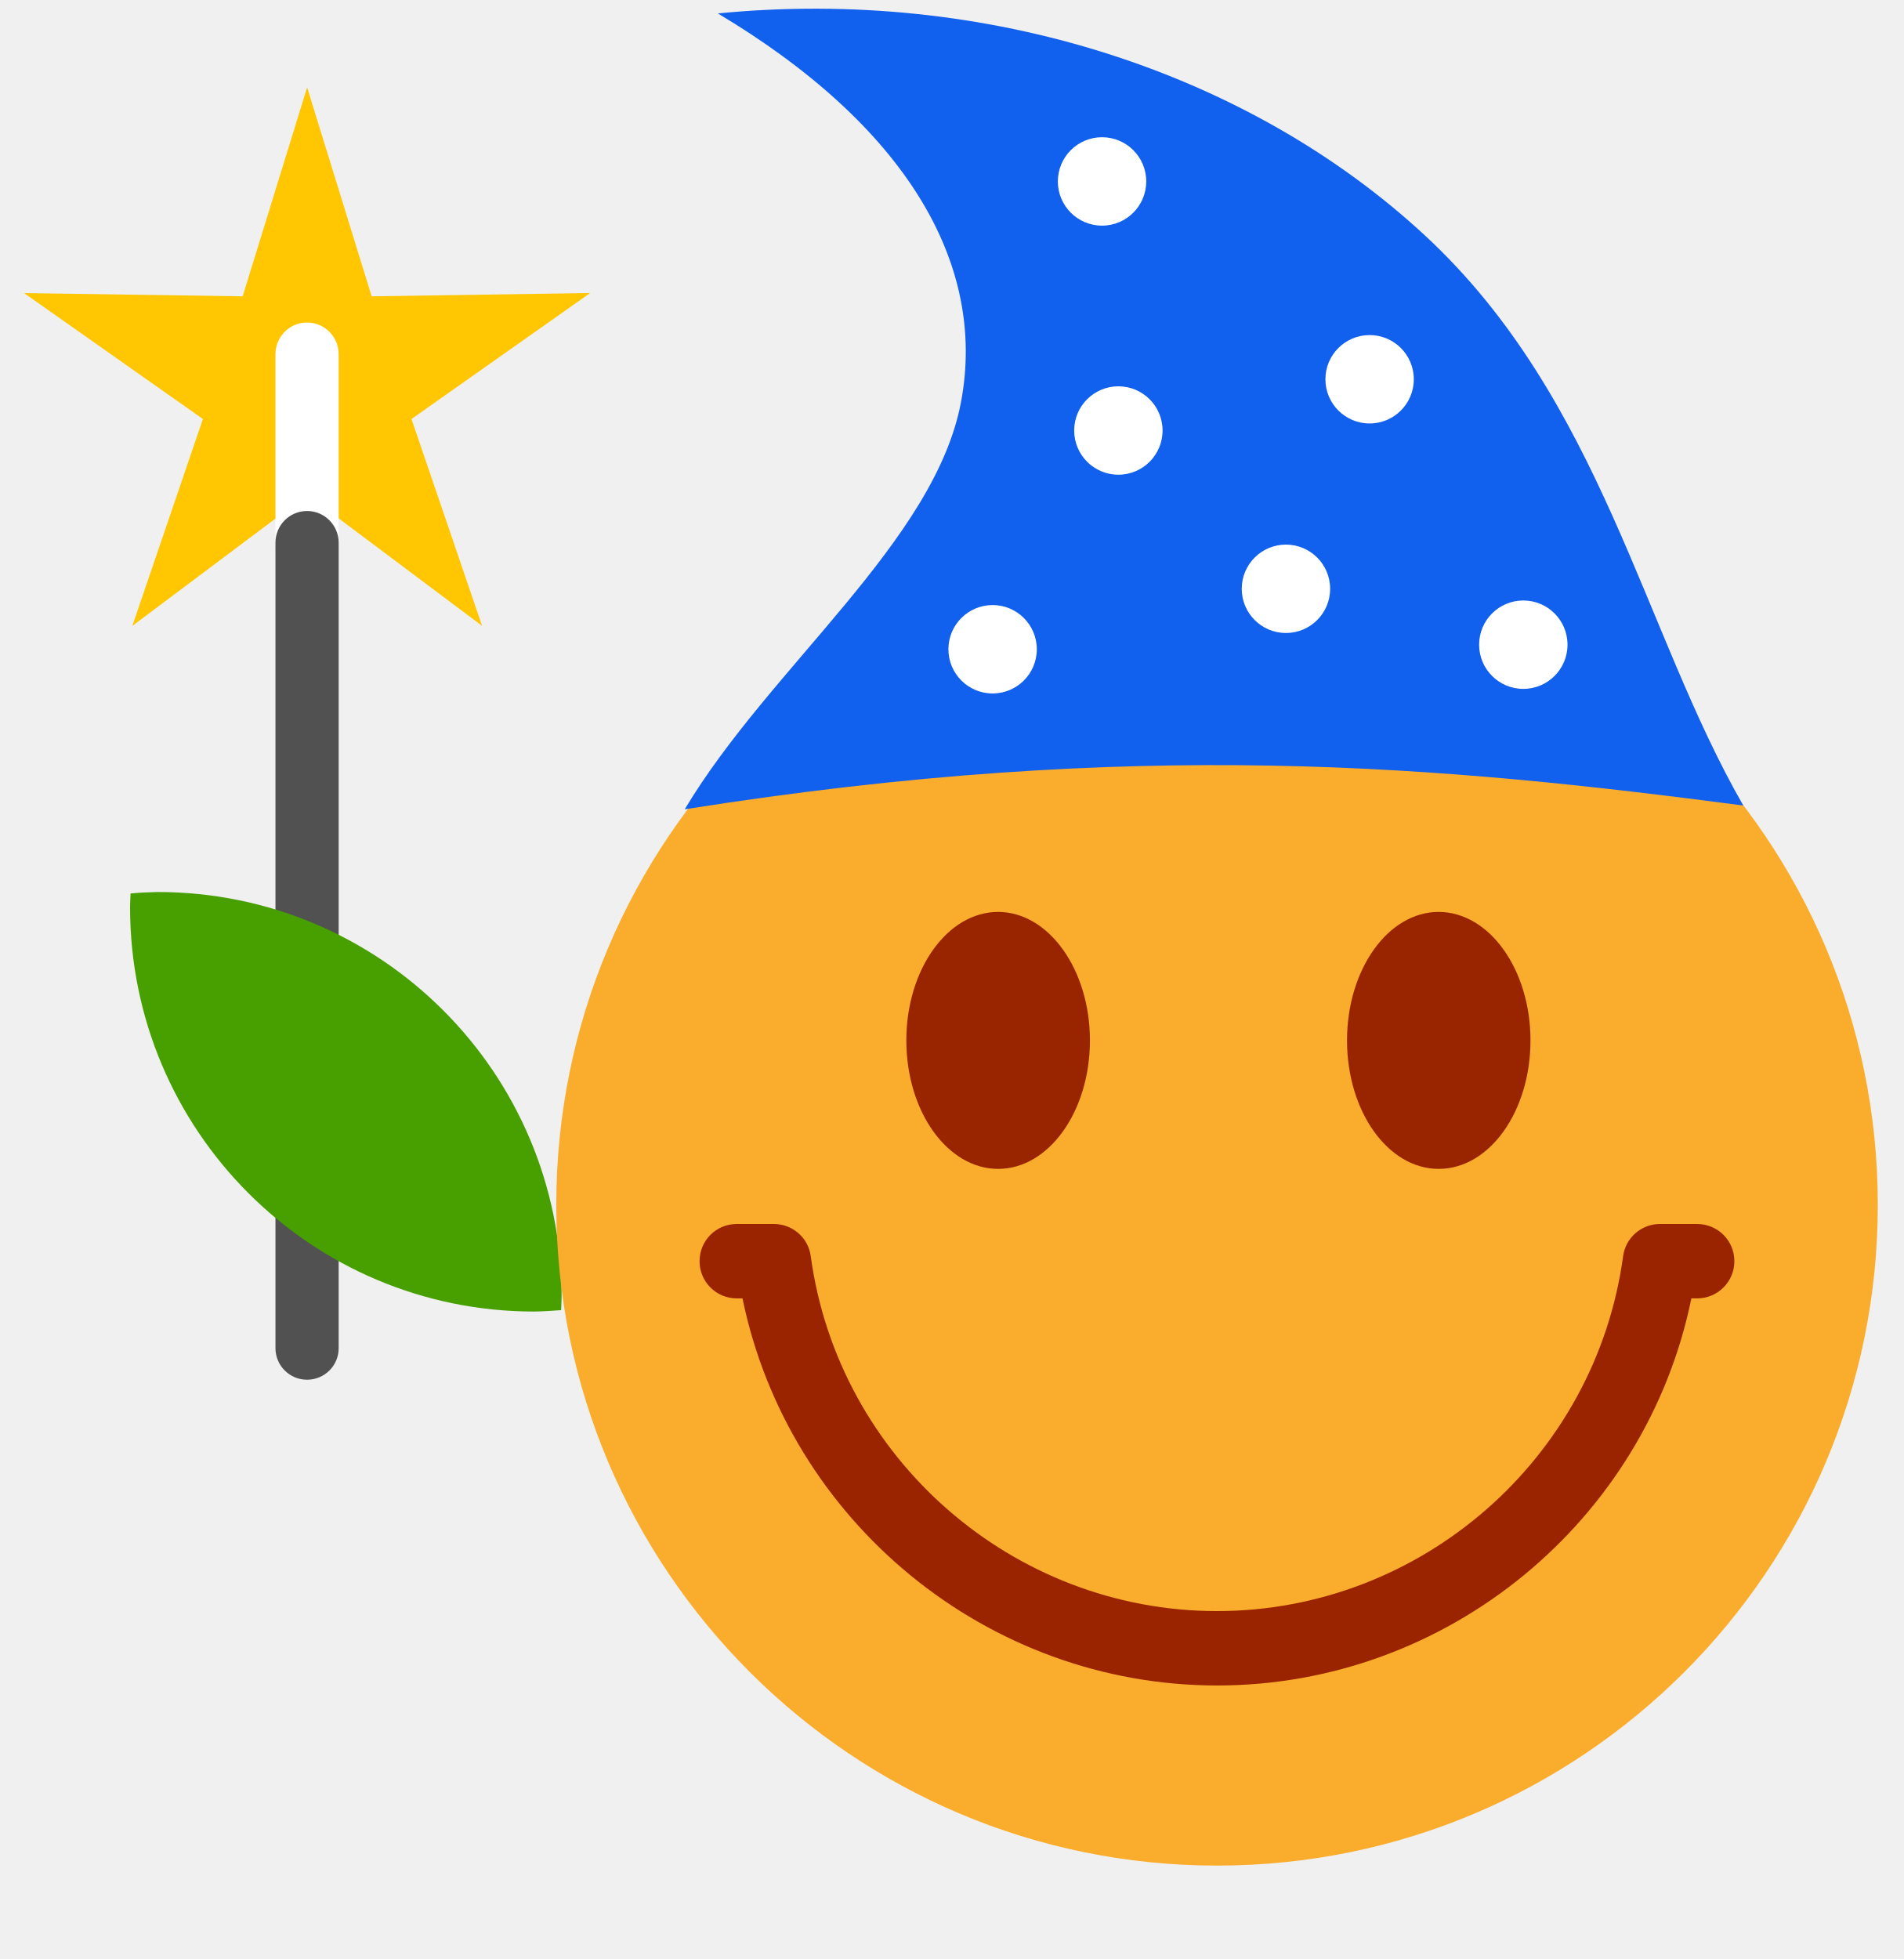
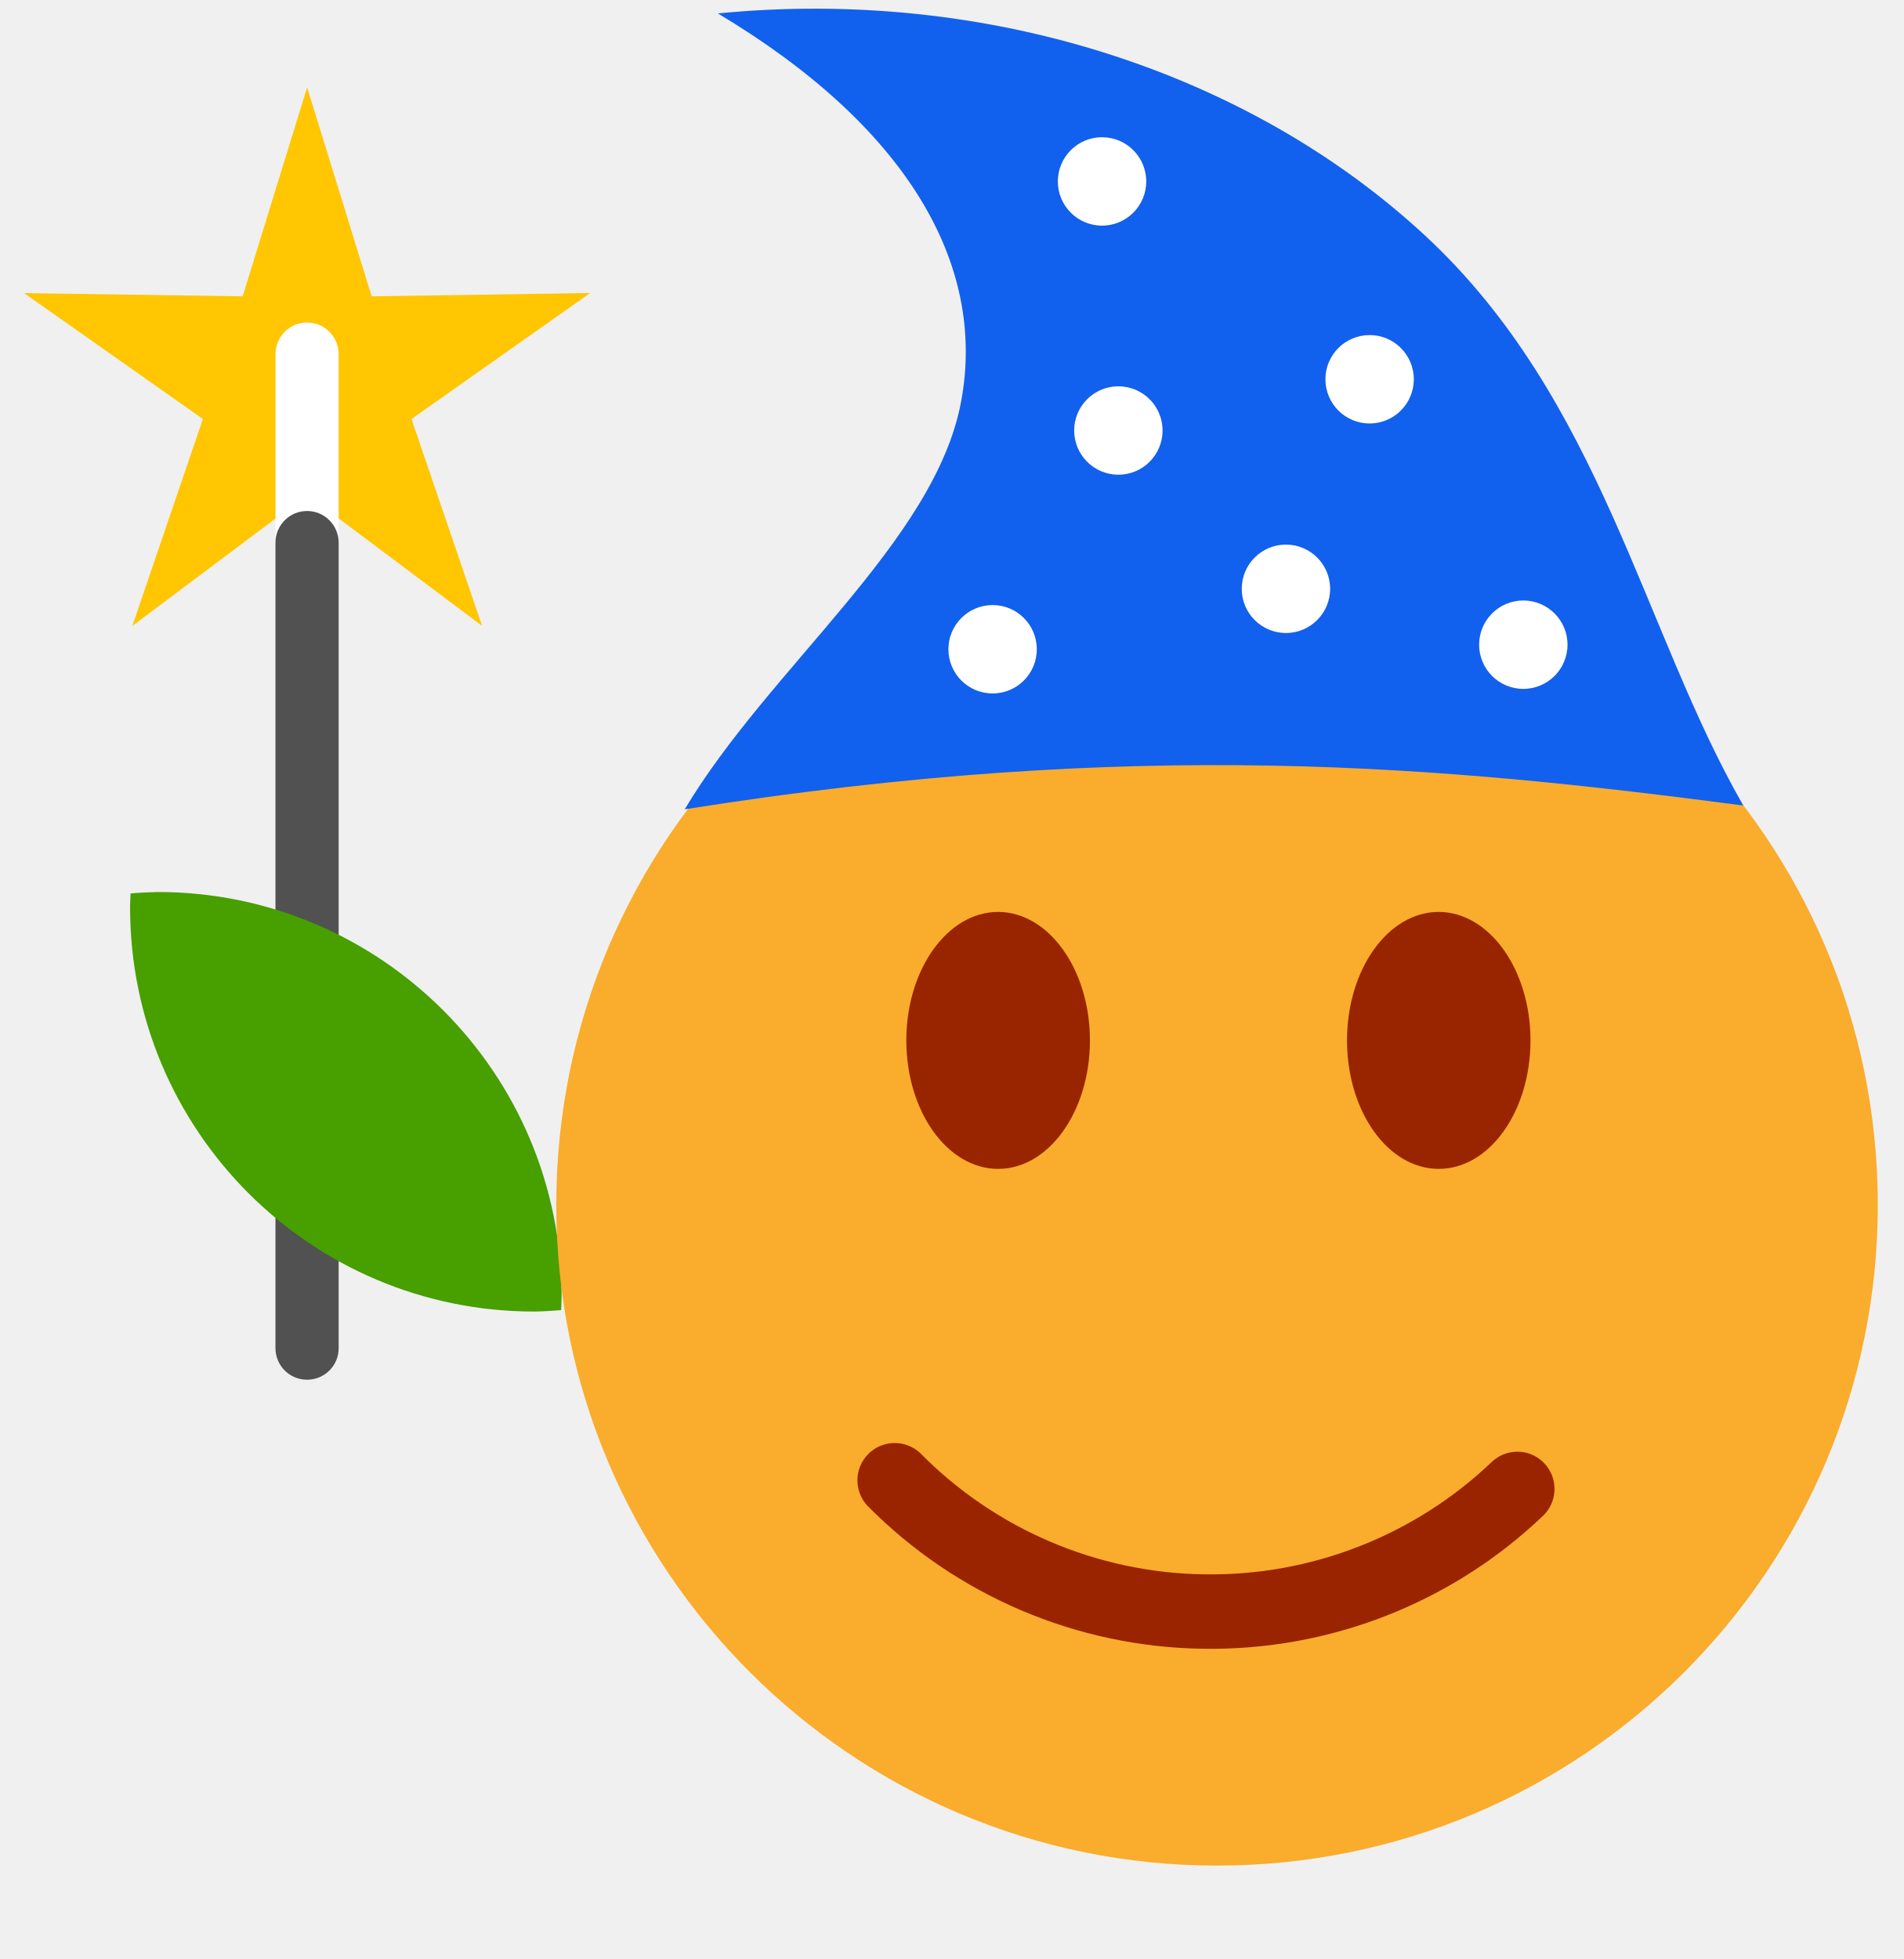
<svg xmlns="http://www.w3.org/2000/svg" version="1.1" id="clemoji3_magicien" x="0px" y="0px" width="27.05px" height="27.834px" viewBox="-7.846 0 27.05 27.834" enable-background="new -7.846 0 27.05 27.834" xml:space="preserve">
  <g id="g4861" transform="translate(-66.82168,-182.0432)">
    <g id="g4649-2_1_" transform="translate(96.15179,-43.61246)">
      <path id="path4641-2_1_" fill="#FFC601" d="M-30.326,234.548l-2.485-1.862l-2.485,1.863l1.003-2.94l-2.541-1.789l3.106,0.046l0.916-2.969l0.917,2.969l3.105-0.047l-2.539,1.79L-30.326,234.548z" />
      <path fill="#FFFFFF" d="M-32.813,233.817c-0.249,0-0.449-0.202-0.449-0.45v-2.679c0-0.248,0.2-0.45,0.449-0.45c0.248,0,0.449,0.202,0.449,0.45v2.679C-32.362,233.614-32.564,233.817-32.813,233.817z" />
      <path fill="#515151" d="M-32.813,245.259c-0.249,0-0.449-0.201-0.449-0.449v-11.444c0-0.248,0.2-0.45,0.449-0.45c0.248,0,0.449,0.202,0.449,0.45v11.442C-32.362,245.058-32.564,245.259-32.813,245.259z" />
    </g>
    <path id="path4138-2-5-2-4-7-8-3_1_" fill="#479F00" d="M61.214,194.717c3.172,0,5.742,2.572,5.742,5.744c-0.001,0.065-0.004,0.131-0.007,0.197c-0.128,0.01-0.255,0.018-0.383,0.02c-3.172,0-5.742-2.571-5.742-5.744l0,0c0.001-0.066,0.004-0.131,0.007-0.196C60.959,194.726,61.086,194.72,61.214,194.717z" />
    <g id="g20" transform="translate(36,19)">
      <path id="path22" fill="#FAAC2C" d="M49.658,180.163c0,5.186-4.203,9.387-9.389,9.387c-5.185,0-9.389-4.203-9.389-9.387c0-5.185,4.204-9.389,9.389-9.389C45.455,170.775,49.658,174.977,49.658,180.163" />
    </g>
-     <path fill="#9A2400" d="M76.271,205.991c-3.271,0-6.094-2.334-6.745-5.5h-0.082c-0.293,0-0.528-0.237-0.528-0.528c0-0.293,0.235-0.529,0.528-0.529h0.528c0.265,0,0.489,0.195,0.524,0.457c0.39,2.875,2.872,5.043,5.772,5.043s5.381-2.168,5.771-5.043c0.035-0.262,0.26-0.457,0.523-0.457h0.529c0.293,0,0.529,0.236,0.529,0.529c0,0.291-0.236,0.528-0.529,0.528h-0.082C82.363,203.657,79.541,205.991,76.271,205.991z" />
+     <path fill="#9a2400" d="M80.543 202.669a.529.529 0 01.356.913 6.836 6.836 0 01-4.83 1.887 6.834 6.834 0 01-4.77-2.034.53.53 0 01.752-.746 5.783 5.783 0 004.034 1.723 5.79 5.79 0 004.088-1.597.527.527 0 01.37-.146z" />
    <g id="g32" transform="translate(14.5,22.5)">
      <path id="path34" fill="#992500" d="M59.963,174.325c0,1.01-0.585,1.826-1.304,1.826c-0.721,0-1.305-0.816-1.305-1.826c0-1.006,0.584-1.825,1.305-1.825C59.378,172.502,59.963,173.32,59.963,174.325" />
    </g>
    <g id="g36" transform="translate(26.5,22.5)">
      <path id="path38" fill="#992500" d="M54.223,174.325c0,1.01-0.583,1.826-1.304,1.826s-1.303-0.816-1.303-1.826c0-1.006,0.582-1.825,1.303-1.825C53.639,172.502,54.223,173.32,54.223,174.325" />
    </g>
    <path id="path4704_1_" fill="#1260EE" d="M72.632,187.751c-0.37,1.985-2.719,3.771-3.927,5.791c6.455-1.024,10.771-0.613,15.042-0.054c-1.43-2.487-2.014-5.772-4.521-8.097c-2.508-2.325-6.227-3.532-10.05-3.157C71.818,183.812,73.004,185.765,72.632,187.751z" />
    <circle id="path4820_1_" fill="#FFFFFF" cx="74.635" cy="184.621" r="0.628" />
    <circle id="path4820-2_1_" fill="#FFFFFF" cx="78.437" cy="187.432" r="0.628" />
    <circle id="path4820-3_1_" fill="#FFFFFF" cx="74.867" cy="188.16" r="0.628" />
    <circle id="path4820-36_1_" fill="#FFFFFF" cx="77.248" cy="190.409" r="0.628" />
    <circle id="path4820-31_1_" fill="#FFFFFF" cx="80.621" cy="191.203" r="0.628" />
    <circle id="path4820-4_1_" fill="#FFFFFF" cx="73.08" cy="191.268" r="0.628" />
  </g>
</svg>
